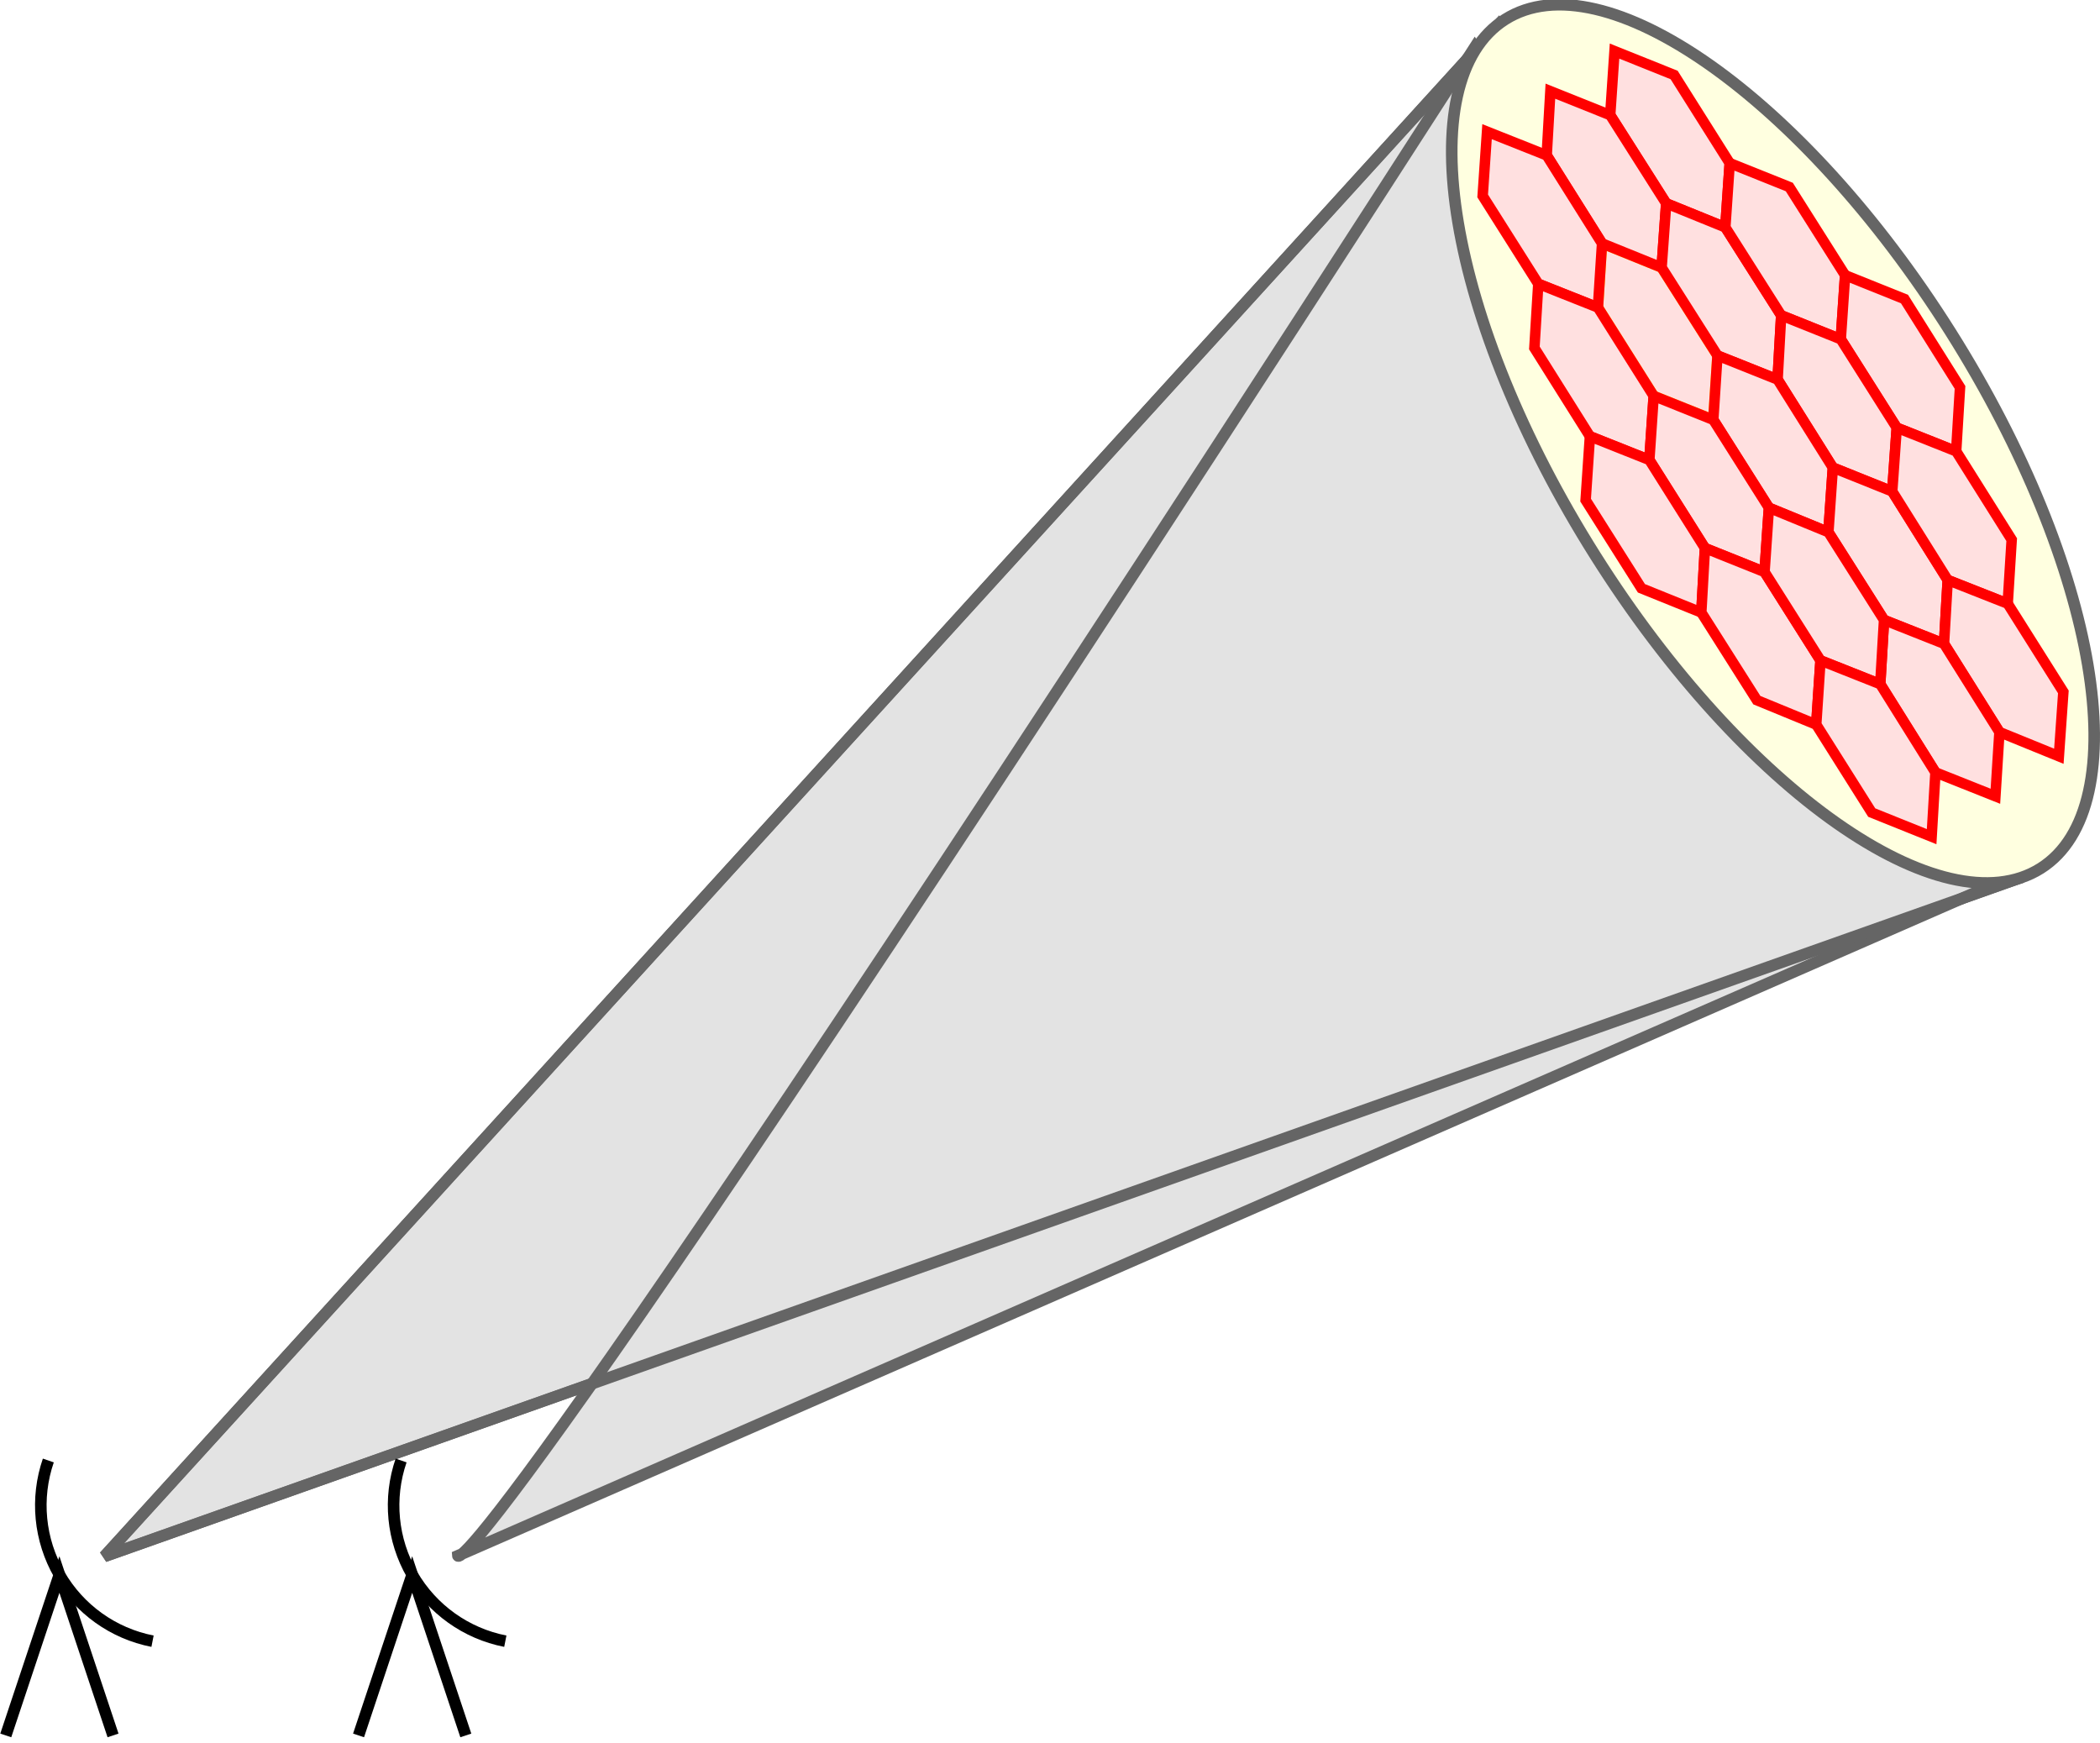
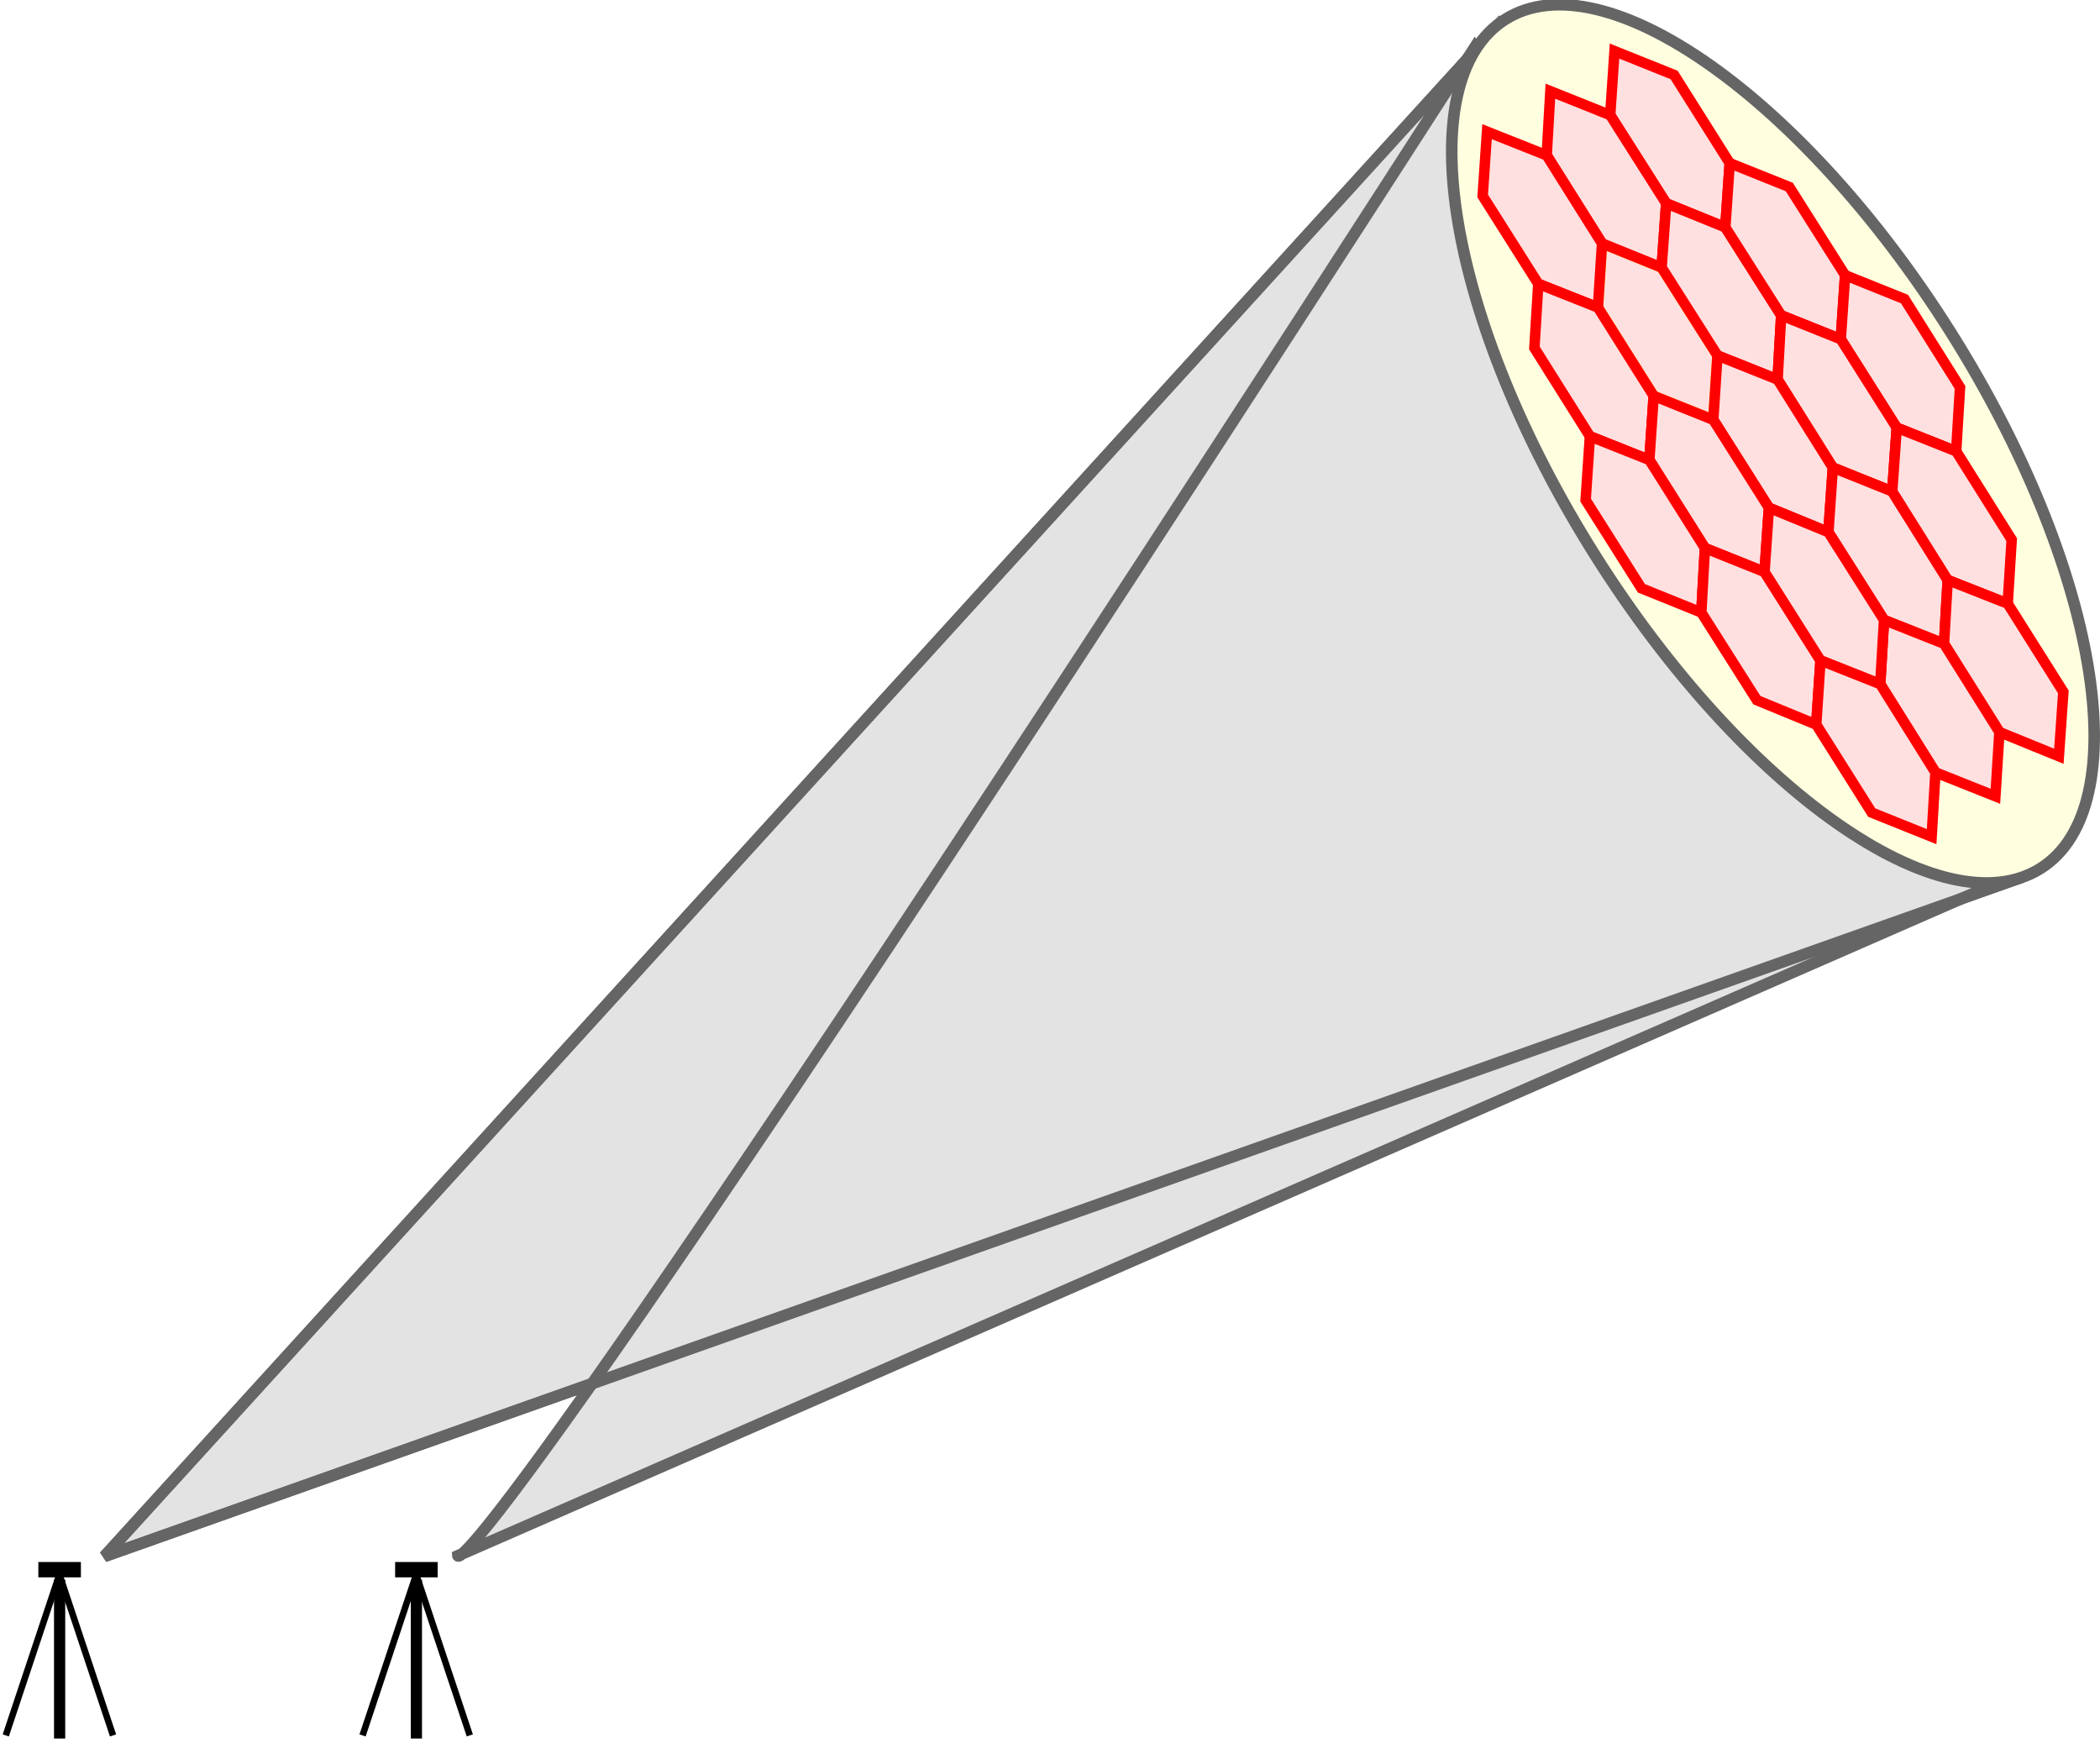
<svg xmlns="http://www.w3.org/2000/svg" width="1295.158" height="1074.51" viewBox="17009 5954 17260.779 14290.346" id="svg2" version="1.1">
  <defs id="defs52">
    </defs>
  <polygon id="polygon8" style="fill:#e3e3e3;fill-opacity:1;stroke:#656565;stroke-width:95;stroke-linecap:butt;stroke-linejoin:miter;stroke-opacity:1" points="31477,12361 25778,6452 25778,6452 17385,21259 " transform="matrix(0.9752898,0.2209293,-0.2209293,0.9752898,5607.852,-5842.394)" />
  <path style="color:#000000;fill:#e3e3e3;fill-opacity:1;fill-rule:nonzero;stroke:#656565;stroke-width:95;stroke-linecap:butt;stroke-linejoin:miter;stroke-miterlimit:4;stroke-opacity:1;stroke-dasharray:none;stroke-dashoffset:0;marker:none;visibility:visible;display:inline;overflow:visible;enable-background:accumulate" d="M 29131.927,6325.443 C 20810.207,19254.117 20772.512,18726.388 20772.512,18726.388 l 13054.904,-5705.329 z" id="path3025" />
  <polygon points="31477,12361 25778,6452 25778,6452 17385,21259 " style="fill:none;stroke:#656565;stroke-width:95;stroke-linecap:butt;stroke-linejoin:miter;stroke-opacity:1" id="polygon3192" transform="matrix(0.9752898,0.2209293,-0.2209293,0.9752898,5607.852,-5842.394)" />
  <ellipse cy="0" cx="0" d="M 4125,0 C 4125,952.691 2278.175,1725 0,1725 -2278.175,1725 -4125,952.691 -4125,0 c 0,-952.691 1846.825,-1725 4125,-1725 2278.175,0 4125,772.309 4125,1725 z" id="ellipse10" style="fill:#ffffe0;stroke:#656565;stroke-width:95;stroke-opacity:1" ry="1725" rx="4125" transform="matrix(0.5334243,0.8458478,-0.8458478,0.5334243,31581.805,9587.283)" />
  <polygon id="polygon12" style="fill:#ffe0e0;stroke:#ffff00;stroke-width:95;stroke-linecap:butt;stroke-linejoin:miter" points="26828,7880 27403,7974 27403,7974 28073,8640 28165,9217 27590,9125 26920,8455 " transform="matrix(0.884076,0.2002669,-0.2002669,0.884076,8037.063,-4399.335)" />
  <polygon id="polygon14" style="fill:#ffe0e0;stroke:#ff0000;stroke-width:95;stroke-linecap:butt;stroke-linejoin:miter" points="26553,6154 27128,6246 27128,6246 27796,6914 27886,7491 27315,7397 26643,6729 " transform="matrix(0.884076,0.2002669,-0.2002669,0.884076,8037.063,-4399.335)" />
  <polygon id="polygon16" style="fill:#ffe0e0;stroke:#ff0000;stroke-width:95;stroke-linecap:butt;stroke-linejoin:miter" points="26066,6637 26643,6729 26643,6729 27315,7397 27403,7974 26828,7880 26162,7212 " transform="matrix(0.884076,0.2002669,-0.2002669,0.884076,8037.063,-4399.335)" />
  <polygon id="polygon18" style="fill:#ffe0e0;stroke:#ff0000;stroke-width:95;stroke-linecap:butt;stroke-linejoin:miter" points="25587,7122 26162,7212 26162,7212 26828,7880 26920,8455 26345,8365 25677,7699 " transform="matrix(0.884076,0.2002669,-0.2002669,0.884076,8037.063,-4399.335)" />
  <polygon id="polygon20" style="fill:#ffe0e0;stroke:#ff0000;stroke-width:95;stroke-linecap:butt;stroke-linejoin:miter" points="26345,8365 26920,8455 26920,8455 27590,9125 27680,9700 27107,9610 26439,8940 " transform="matrix(0.884076,0.2002669,-0.2002669,0.884076,8037.063,-4399.335)" />
  <polygon id="polygon22" style="fill:#ffe0e0;stroke:#ff0000;stroke-width:95;stroke-linecap:butt;stroke-linejoin:miter" points="27315,7397 27886,7491 27886,7491 28556,8157 28653,8732 28073,8640 27403,7974 " transform="matrix(0.884076,0.2002669,-0.2002669,0.884076,8037.063,-4399.335)" />
  <polygon id="polygon24" style="fill:#ffe0e0;stroke:#ff0000;stroke-width:95;stroke-linecap:butt;stroke-linejoin:miter" points="27796,6914 28371,7006 28371,7006 29041,7674 29131,8249 28556,8157 27886,7491 " transform="matrix(0.884076,0.2002669,-0.2002669,0.884076,8037.063,-4399.335)" />
  <polygon id="polygon26" style="fill:#ffe0e0;stroke:#ff0000;stroke-width:95;stroke-linecap:butt;stroke-linejoin:miter" points="29041,7674 29614,7766 29614,7766 30282,8436 30376,9009 29803,8919 29131,8249 " transform="matrix(0.884076,0.2002669,-0.2002669,0.884076,8037.063,-4399.335)" />
  <polygon id="polygon28" style="fill:#ffe0e0;stroke:#ff0000;stroke-width:95;stroke-linecap:butt;stroke-linejoin:miter" points="28556,8157 29131,8249 29131,8249 29803,8919 29891,9492 29318,9400 28653,8732 " transform="matrix(0.884076,0.2002669,-0.2002669,0.884076,8037.063,-4399.335)" />
  <polygon id="polygon30" style="fill:#ffe0e0;stroke:#ff0000;stroke-width:95;stroke-linecap:butt;stroke-linejoin:miter" points="28073,8640 28653,8732 28653,8732 29318,9400 29408,9980 28833,9883 28165,9217 " transform="matrix(0.884076,0.2002669,-0.2002669,0.884076,8037.063,-4399.335)" />
  <polygon id="polygon32" style="fill:#ffe0e0;stroke:#ff0000;stroke-width:95;stroke-linecap:butt;stroke-linejoin:miter" points="27590,9125 28165,9217 28165,9217 28833,9883 28923,10460 28348,10368 27680,9700 " transform="matrix(0.884076,0.2002669,-0.2002669,0.884076,8037.063,-4399.335)" />
  <polygon id="polygon34" style="fill:#ffe0e0;stroke:#ff0000;stroke-width:95;stroke-linecap:butt;stroke-linejoin:miter" points="27107,9610 27680,9700 27680,9700 28348,10368 28445,10945 27867,10851 27197,10183 " transform="matrix(0.884076,0.2002669,-0.2002669,0.884076,8037.063,-4399.335)" />
  <polygon id="polygon36" style="fill:#ffe0e0;stroke:#ff0000;stroke-width:95;stroke-linecap:butt;stroke-linejoin:miter" points="28348,10368 28923,10460 28923,10460 29595,11130 29686,11706 29112,11609 28445,10945 " transform="matrix(0.884076,0.2002669,-0.2002669,0.884076,8037.063,-4399.335)" />
  <polygon id="polygon38" style="fill:#ffe0e0;stroke:#ff0000;stroke-width:95;stroke-linecap:butt;stroke-linejoin:miter" points="29318,9400 29891,9492 29891,9492 30559,10164 30654,10735 30076,10645 29408,9980 " transform="matrix(0.884076,0.2002669,-0.2002669,0.884076,8037.063,-4399.335)" />
  <polygon id="polygon40" style="fill:#ffe0e0;stroke:#ff0000;stroke-width:95;stroke-linecap:butt;stroke-linejoin:miter" points="29803,8919 30376,9009 30376,9009 31044,9679 31137,10253 30559,10164 29891,9492 " transform="matrix(0.884076,0.2002669,-0.2002669,0.884076,8037.063,-4399.335)" />
  <polygon id="polygon42" style="fill:#ffe0e0;stroke:#ff0000;stroke-width:95;stroke-linecap:butt;stroke-linejoin:miter" points="30559,10164 31137,10253 31137,10253 31806,10922 31895,11500 31321,11405 30654,10735 " transform="matrix(0.884076,0.2002669,-0.2002669,0.884076,8037.063,-4399.335)" />
  <polygon id="polygon44" style="fill:#ffe0e0;stroke:#ff0000;stroke-width:95;stroke-linecap:butt;stroke-linejoin:miter" points="30076,10645 30654,10735 30654,10735 31321,11405 31414,11981 30836,11890 30171,11220 " transform="matrix(0.884076,0.2002669,-0.2002669,0.884076,8037.063,-4399.335)" />
  <polygon id="polygon46" style="fill:#ffe0e0;stroke:#ff0000;stroke-width:95;stroke-linecap:butt;stroke-linejoin:miter" points="28833,9883 29408,9980 29408,9980 30076,10645 30171,11220 29595,11130 28923,10460 " transform="matrix(0.884076,0.2002669,-0.2002669,0.884076,8037.063,-4399.335)" />
  <polygon id="polygon48" style="fill:#ffe0e0;stroke:#ff0000;stroke-width:95;stroke-linecap:butt;stroke-linejoin:miter" points="29595,11130 30171,11220 30171,11220 30836,11890 30931,12466 30353,12373 29686,11706 " transform="matrix(0.884076,0.2002669,-0.2002669,0.884076,8037.063,-4399.335)" />
-   <path id="path3102" d="m 17406.182,17943.438 a 1137.202,1137.202 0 0 0 856.574,1485.415" style="color:#000000;fill:none;stroke:#000000;stroke-width:95;stroke-linecap:butt;stroke-linejoin:miter;stroke-miterlimit:4;stroke-opacity:1;stroke-dasharray:none;stroke-dashoffset:0;marker:none;visibility:visible;display:inline;overflow:visible;enable-background:accumulate" />
-   <polyline id="polyline3116" style="color:#000000;fill:none;stroke:#000000;stroke-width:64.659;stroke-linecap:butt;stroke-linejoin:miter;stroke-miterlimit:4;stroke-opacity:1;stroke-dasharray:none;stroke-dashoffset:0;marker:none;visibility:visible;display:inline;overflow:visible;enable-background:accumulate" points="1800,6300 2100,5400 2400,6300 " transform="matrix(1.469253,0,0,1.469253,14411.845,10946.857)" />
-   <path id="path3102-0" d="m 20305.836,17943.438 a 1137.202,1137.202 0 0 0 856.574,1485.415" style="color:#000000;fill:none;stroke:#000000;stroke-width:95;stroke-linecap:butt;stroke-linejoin:miter;stroke-miterlimit:4;stroke-opacity:1;stroke-dasharray:none;stroke-dashoffset:0;marker:none;visibility:visible;display:inline;overflow:visible;enable-background:accumulate" />
-   <polyline id="polyline3116-2" style="color:#000000;fill:none;stroke:#000000;stroke-width:64.659;stroke-linecap:butt;stroke-linejoin:miter;stroke-miterlimit:4;stroke-opacity:1;stroke-dasharray:none;stroke-dashoffset:0;marker:none;visibility:visible;display:inline;overflow:visible;enable-background:accumulate" points="1800,6300 2100,5400 2400,6300 " transform="matrix(1.469253,0,0,1.469253,17311.499,10946.857)" />
+   <g id="g7018">
+     <polyline transform="matrix(1.469253,0,0,1.469253,14411.845,10946.857)" points="1800,6300 2100,5400 2400,6300 " style="color:#000000;fill:none;stroke:#000000;stroke-width:36.283;stroke-linecap:butt;stroke-linejoin:miter;stroke-miterlimit:4;stroke-opacity:1;stroke-dasharray:none;stroke-dashoffset:0;marker:none;visibility:visible;display:inline;overflow:visible;enable-background:accumulate" id="polyline3116" />
+     <path id="path6482" d="m 17499.034,18923.426 c 0,1305.223 0,1305.223 0,1305.223" style="fill:none;stroke:#000000;stroke-width:92.049;stroke-linecap:butt;stroke-linejoin:miter;stroke-miterlimit:4;stroke-opacity:1;stroke-dasharray:none" />
+     <path id="path6482-4" d="m 17673.919,18840.987 c -349.77,0 -349.77,0 -349.77,0" style="fill:none;stroke:#000000;stroke-width:126.358;stroke-linecap:butt;stroke-linejoin:miter;stroke-miterlimit:4;stroke-opacity:1;stroke-dasharray:none" />
+   </g>
+   <g transform="translate(2932.537,0)" id="g7018-4">
+     <polyline transform="matrix(1.469253,0,0,1.469253,14411.845,10946.857)" points="1800,6300 2100,5400 2400,6300 " style="color:#000000;fill:none;stroke:#000000;stroke-width:36.283;stroke-linecap:butt;stroke-linejoin:miter;stroke-miterlimit:4;stroke-opacity:1;stroke-dasharray:none;stroke-dashoffset:0;marker:none;visibility:visible;display:inline;overflow:visible;enable-background:accumulate" id="polyline3116-0" />
+     <path id="path6482-8" d="m 17499.034,18923.426 c 0,1305.223 0,1305.223 0,1305.223" style="fill:none;stroke:#000000;stroke-width:92.049;stroke-linecap:butt;stroke-linejoin:miter;stroke-miterlimit:4;stroke-opacity:1;stroke-dasharray:none" />
+     <path id="path6482-4-5" d="m 17673.919,18840.987 c -349.77,0 -349.77,0 -349.77,0" style="fill:none;stroke:#000000;stroke-width:126.358;stroke-linecap:butt;stroke-linejoin:miter;stroke-miterlimit:4;stroke-opacity:1;stroke-dasharray:none" />
+   </g>
</svg>
